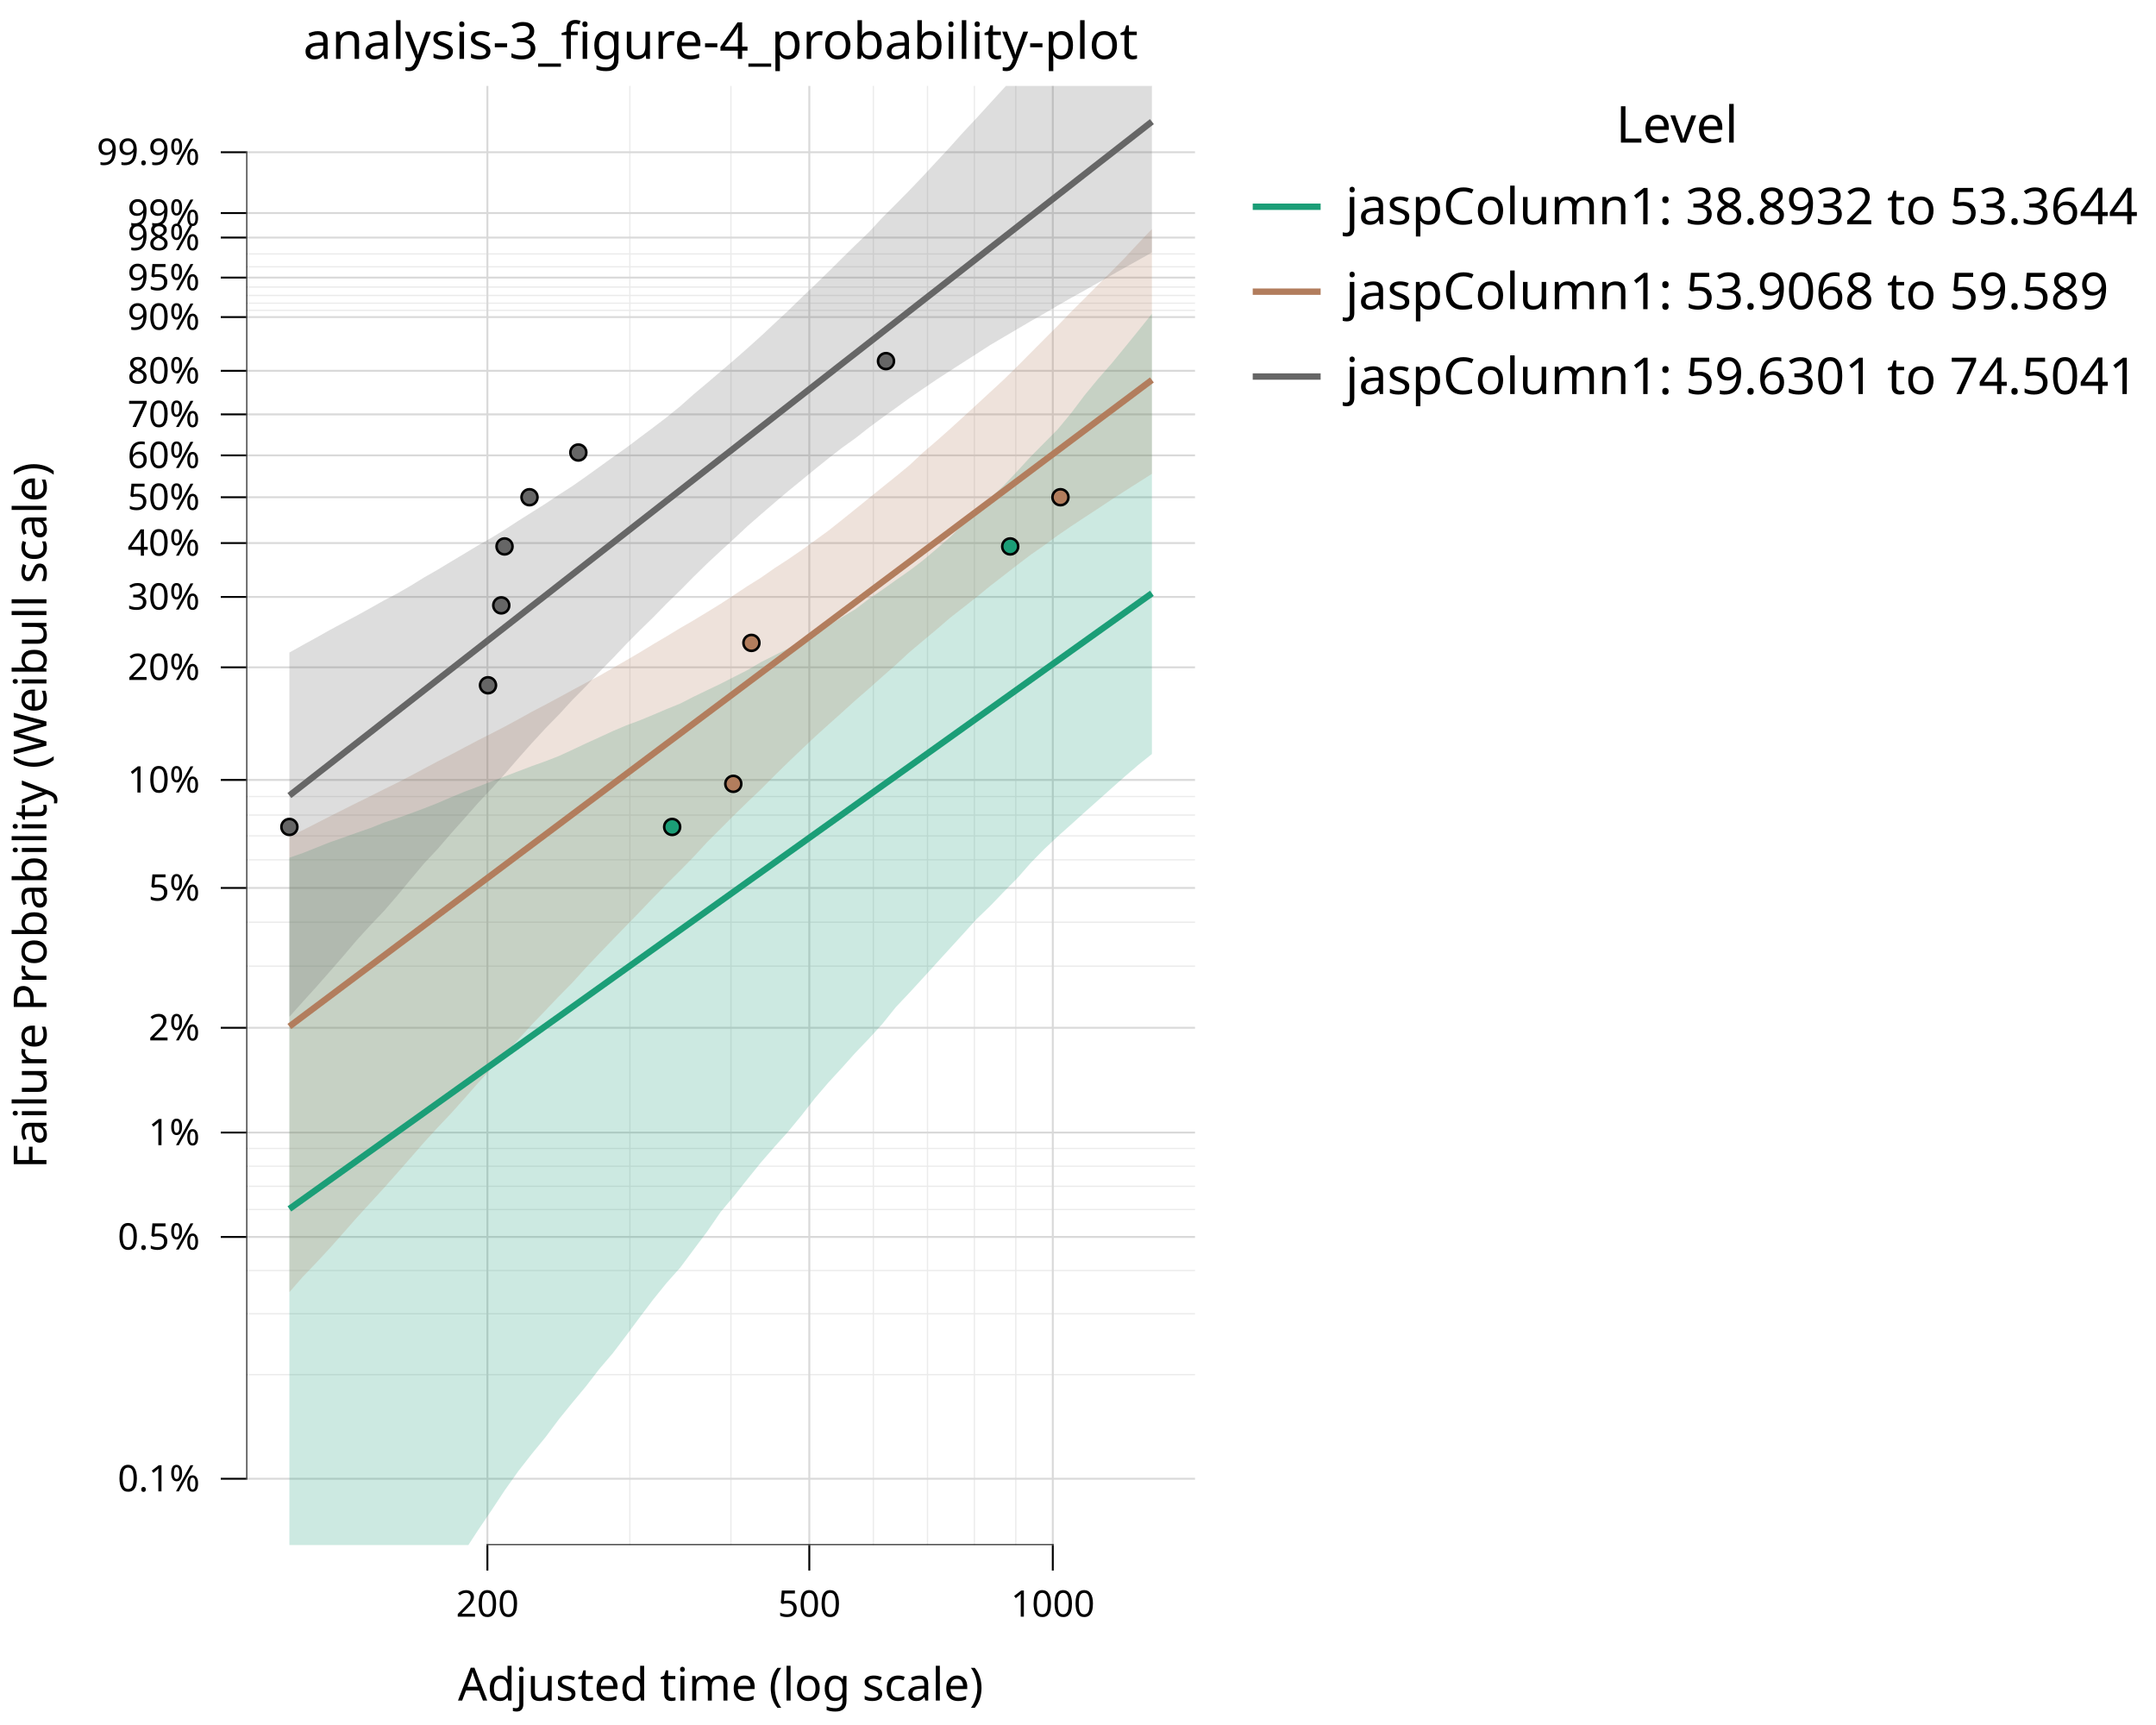
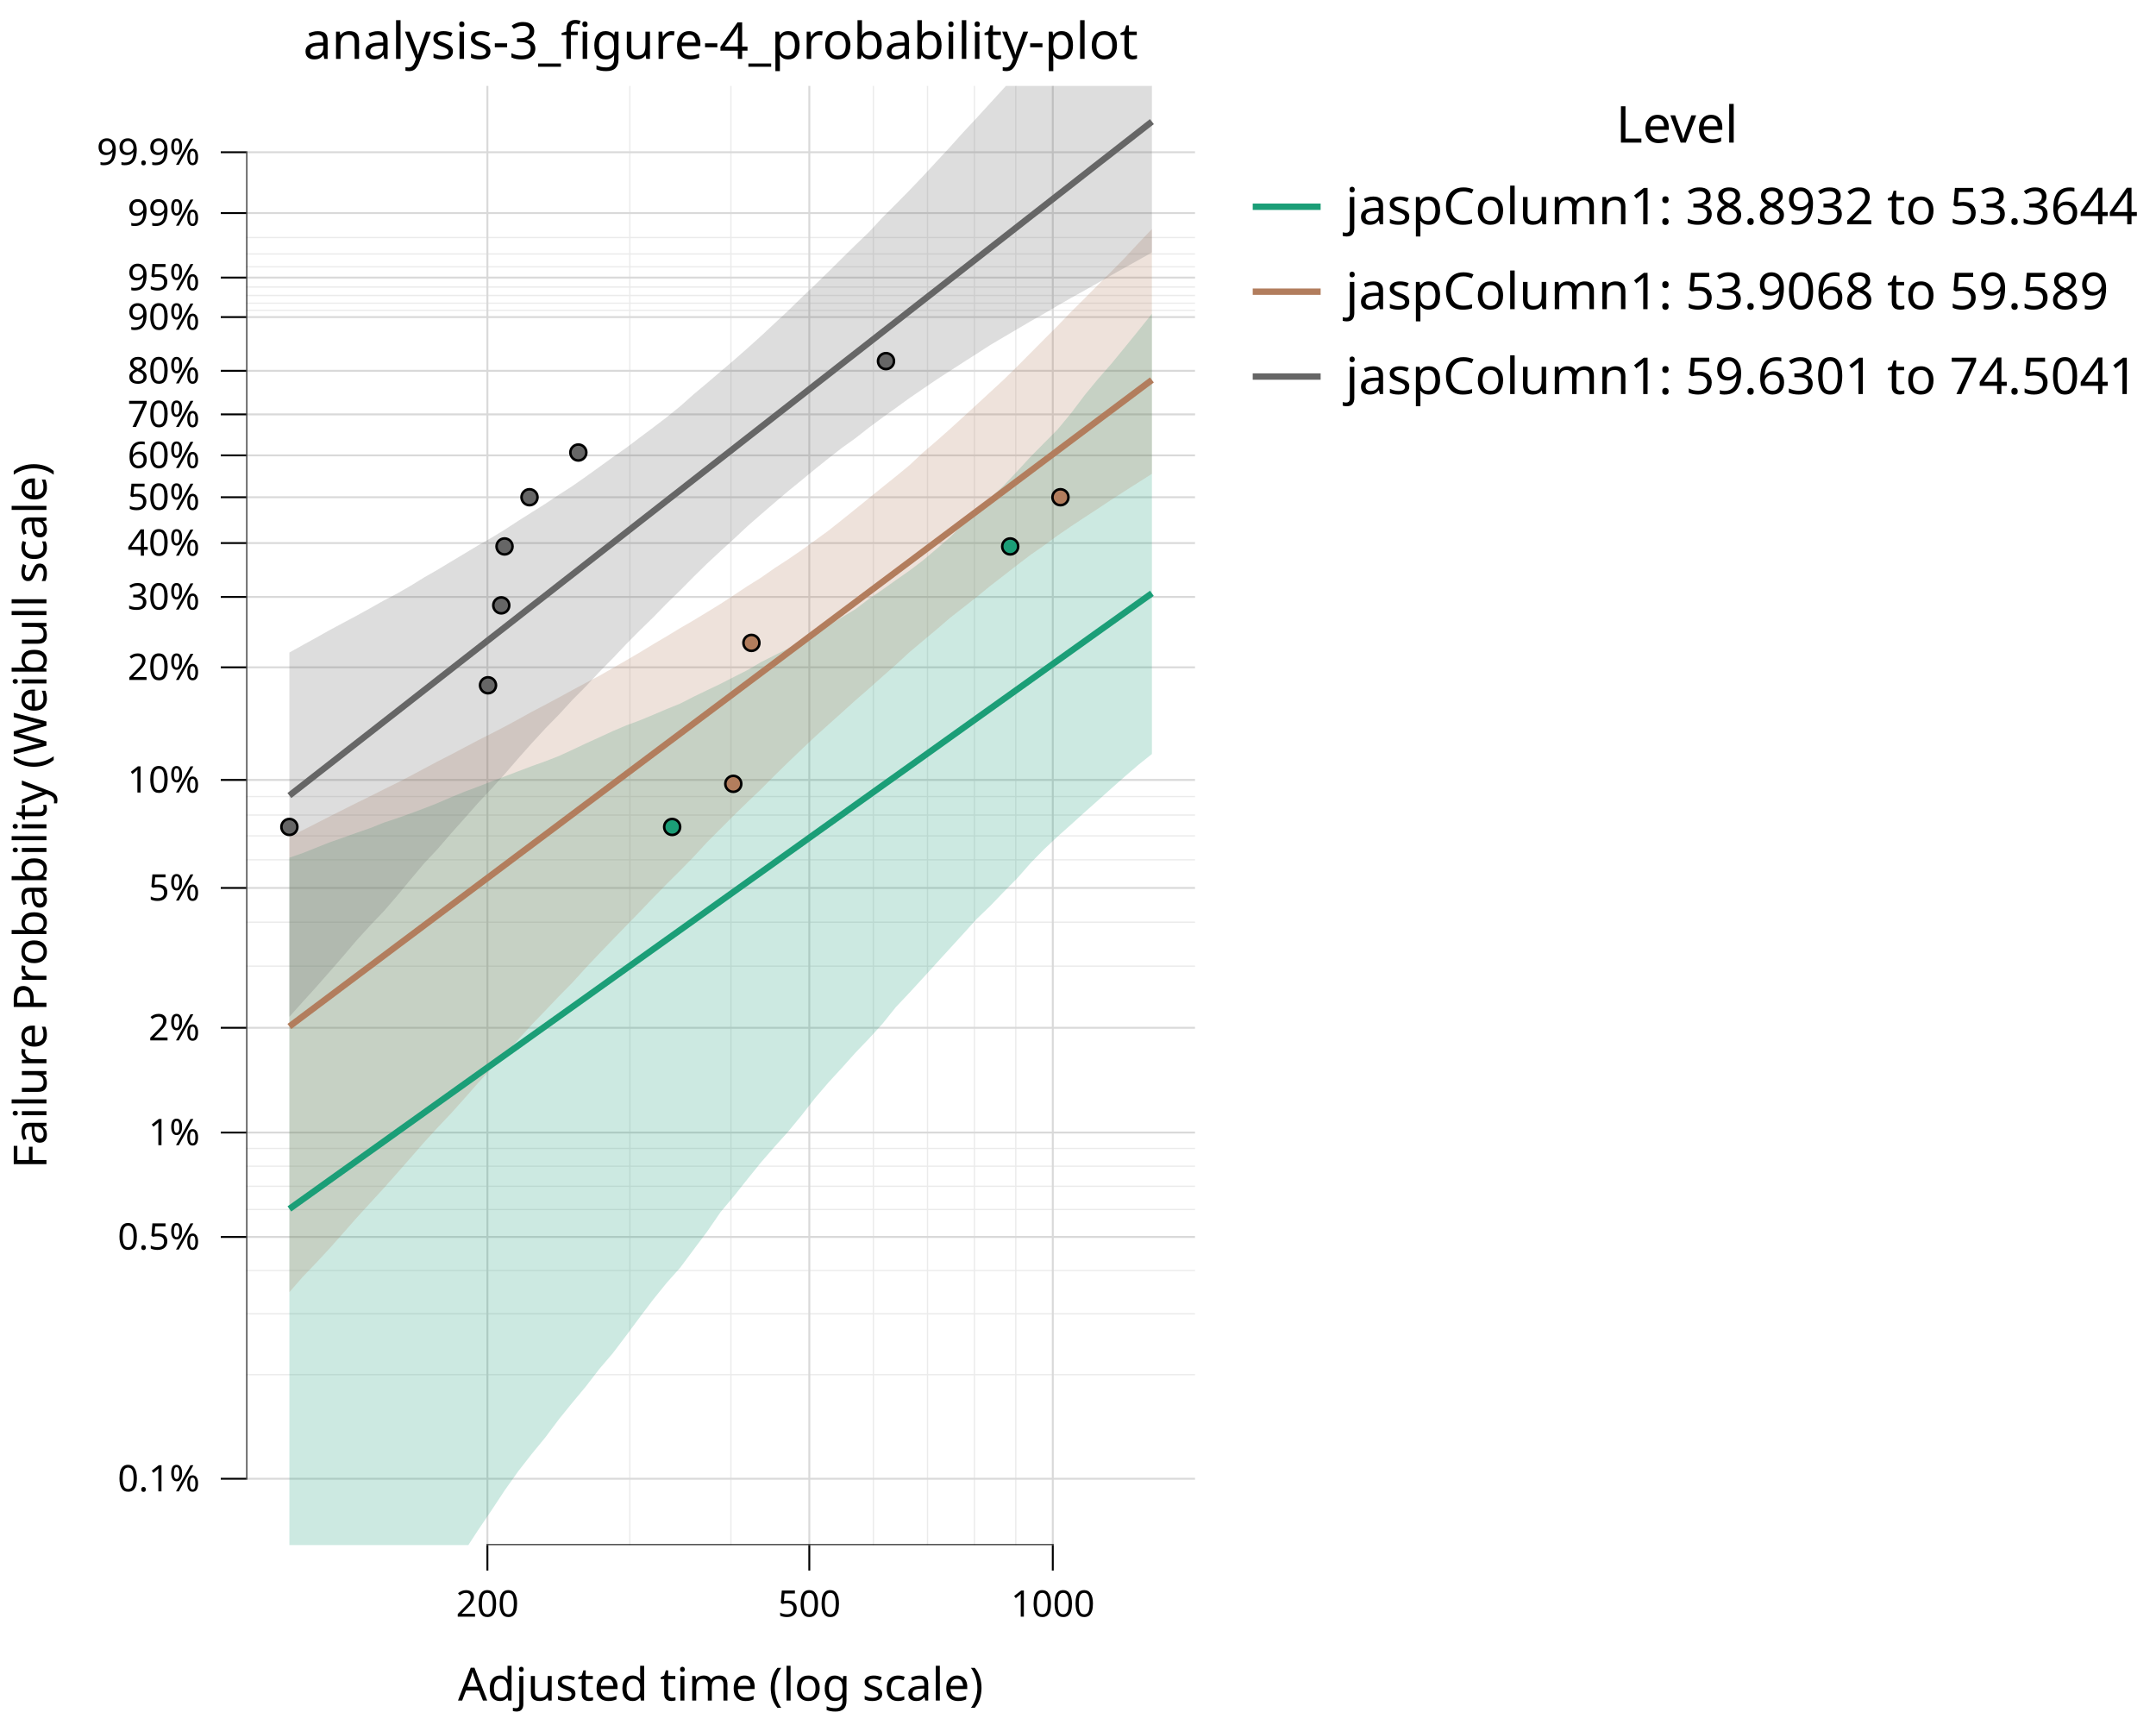
<svg xmlns="http://www.w3.org/2000/svg" class="svglite" data-engine-version="2.0" width="720.00pt" height="576.00pt" viewBox="0 0 720.00 576.00">
  <defs>
    <style type="text/css">
    .svglite line, .svglite polyline, .svglite polygon, .svglite path, .svglite rect, .svglite circle {
      fill: none;
      stroke: #000000;
      stroke-linecap: round;
      stroke-linejoin: round;
      stroke-miterlimit: 10.00;
    }
  </style>
  </defs>
  <rect width="100%" height="100%" style="stroke: none; fill: #FFFFFF;" />
  <defs>
    <clipPath id="cpMC4wMHw3MjAuMDB8MC4wMHw1NzYuMDA=">
      <rect x="0.00" y="0.00" width="720.00" height="576.00" />
    </clipPath>
  </defs>
  <g clip-path="url(#cpMC4wMHw3MjAuMDB8MC4wMHw1NzYuMDA=)">
    <rect x="0" y="0.00" width="720.00" height="576.00" style="stroke-width: 10.67; stroke: none;" />
  </g>
  <defs>
    <clipPath id="cpODIuMjR8Mzk5LjA4fDI4LjY4fDUxNS45Mw==">
      <rect x="82.24" y="28.68" width="316.84" height="487.25" />
    </clipPath>
  </defs>
  <g clip-path="url(#cpODIuMjR8Mzk5LjA4fDI4LjY4fDUxNS45Mw==)">
    <rect x="82.24" y="28.68" width="316.84" height="487.25" style="stroke-width: 10.67; stroke: none;" />
    <polyline points="82.24,459.02 399.08,459.02 " style="stroke-width: 0.43; stroke: #EBEBEB; stroke-linecap: butt;" />
    <polyline points="82.24,438.68 399.08,438.68 " style="stroke-width: 0.43; stroke: #EBEBEB; stroke-linecap: butt;" />
    <polyline points="82.24,424.24 399.08,424.24 " style="stroke-width: 0.43; stroke: #EBEBEB; stroke-linecap: butt;" />
    <polyline points="82.24,403.87 399.08,403.87 " style="stroke-width: 0.43; stroke: #EBEBEB; stroke-linecap: butt;" />
    <polyline points="82.24,396.12 399.08,396.12 " style="stroke-width: 0.43; stroke: #EBEBEB; stroke-linecap: butt;" />
    <polyline points="82.24,389.41 399.08,389.41 " style="stroke-width: 0.43; stroke: #EBEBEB; stroke-linecap: butt;" />
    <polyline points="82.24,383.48 399.08,383.48 " style="stroke-width: 0.43; stroke: #EBEBEB; stroke-linecap: butt;" />
    <polyline points="82.24,322.61 399.08,322.61 " style="stroke-width: 0.43; stroke: #EBEBEB; stroke-linecap: butt;" />
    <polyline points="82.24,307.94 399.08,307.94 " style="stroke-width: 0.43; stroke: #EBEBEB; stroke-linecap: butt;" />
    <polyline points="82.24,287.10 399.08,287.10 " style="stroke-width: 0.43; stroke: #EBEBEB; stroke-linecap: butt;" />
    <polyline points="82.24,279.11 399.08,279.11 " style="stroke-width: 0.43; stroke: #EBEBEB; stroke-linecap: butt;" />
    <polyline points="82.24,272.15 399.08,272.15 " style="stroke-width: 0.43; stroke: #EBEBEB; stroke-linecap: butt;" />
    <polyline points="82.24,265.98 399.08,265.98 " style="stroke-width: 0.43; stroke: #EBEBEB; stroke-linecap: butt;" />
    <polyline points="82.24,199.33 399.08,199.33 " style="stroke-width: 0.43; stroke: #EBEBEB; stroke-linecap: butt;" />
    <polyline points="82.24,138.37 399.08,138.37 " style="stroke-width: 0.43; stroke: #EBEBEB; stroke-linecap: butt;" />
    <polyline points="82.24,103.63 399.08,103.63 " style="stroke-width: 0.43; stroke: #EBEBEB; stroke-linecap: butt;" />
    <polyline points="82.24,101.24 399.08,101.24 " style="stroke-width: 0.43; stroke: #EBEBEB; stroke-linecap: butt;" />
    <polyline points="82.24,98.66 399.08,98.66 " style="stroke-width: 0.43; stroke: #EBEBEB; stroke-linecap: butt;" />
    <polyline points="82.24,95.84 399.08,95.84 " style="stroke-width: 0.43; stroke: #EBEBEB; stroke-linecap: butt;" />
    <polyline points="82.24,92.69 399.08,92.69 " style="stroke-width: 0.43; stroke: #EBEBEB; stroke-linecap: butt;" />
    <polyline points="82.24,89.09 399.08,89.09 " style="stroke-width: 0.43; stroke: #EBEBEB; stroke-linecap: butt;" />
    <polyline points="82.24,84.80 399.08,84.80 " style="stroke-width: 0.43; stroke: #EBEBEB; stroke-linecap: butt;" />
+     <polyline points="82.24,79.32 399.08,79.32 " style="stroke-width: 0.43; stroke: #EBEBEB; stroke-linecap: butt;" />
    <polyline points="210.34,515.93 210.34,28.68 " style="stroke-width: 0.43; stroke: #EBEBEB; stroke-linecap: butt;" />
    <polyline points="244.09,515.93 244.09,28.68 " style="stroke-width: 0.43; stroke: #EBEBEB; stroke-linecap: butt;" />
    <polyline points="291.66,515.93 291.66,28.68 " style="stroke-width: 0.43; stroke: #EBEBEB; stroke-linecap: butt;" />
    <polyline points="309.74,515.93 309.74,28.68 " style="stroke-width: 0.43; stroke: #EBEBEB; stroke-linecap: butt;" />
    <polyline points="325.40,515.93 325.40,28.68 " style="stroke-width: 0.43; stroke: #EBEBEB; stroke-linecap: butt;" />
    <polyline points="339.22,515.93 339.22,28.68 " style="stroke-width: 0.43; stroke: #EBEBEB; stroke-linecap: butt;" />
    <polyline points="82.24,493.78 399.08,493.78 " style="stroke-width: 0.64; stroke: #D9D9D9; stroke-linecap: butt;" />
    <polyline points="82.24,413.03 399.08,413.03 " style="stroke-width: 0.64; stroke: #D9D9D9; stroke-linecap: butt;" />
    <polyline points="82.24,378.17 399.08,378.17 " style="stroke-width: 0.64; stroke: #D9D9D9; stroke-linecap: butt;" />
    <polyline points="82.24,343.19 399.08,343.19 " style="stroke-width: 0.64; stroke: #D9D9D9; stroke-linecap: butt;" />
    <polyline points="82.24,296.50 399.08,296.50 " style="stroke-width: 0.64; stroke: #D9D9D9; stroke-linecap: butt;" />
    <polyline points="82.24,260.43 399.08,260.43 " style="stroke-width: 0.64; stroke: #D9D9D9; stroke-linecap: butt;" />
    <polyline points="82.24,222.83 399.08,222.83 " style="stroke-width: 0.64; stroke: #D9D9D9; stroke-linecap: butt;" />
    <polyline points="82.24,199.33 399.08,199.33 " style="stroke-width: 0.64; stroke: #D9D9D9; stroke-linecap: butt;" />
    <polyline points="82.24,181.33 399.08,181.33 " style="stroke-width: 0.64; stroke: #D9D9D9; stroke-linecap: butt;" />
    <polyline points="82.24,166.03 399.08,166.03 " style="stroke-width: 0.64; stroke: #D9D9D9; stroke-linecap: butt;" />
    <polyline points="82.24,152.05 399.08,152.05 " style="stroke-width: 0.64; stroke: #D9D9D9; stroke-linecap: butt;" />
    <polyline points="82.24,138.37 399.08,138.37 " style="stroke-width: 0.64; stroke: #D9D9D9; stroke-linecap: butt;" />
    <polyline points="82.24,123.82 399.08,123.82 " style="stroke-width: 0.64; stroke: #D9D9D9; stroke-linecap: butt;" />
    <polyline points="82.24,105.88 399.08,105.88 " style="stroke-width: 0.64; stroke: #D9D9D9; stroke-linecap: butt;" />
    <polyline points="82.24,92.69 399.08,92.69 " style="stroke-width: 0.64; stroke: #D9D9D9; stroke-linecap: butt;" />
-     <polyline points="82.24,79.32 399.08,79.32 " style="stroke-width: 0.64; stroke: #D9D9D9; stroke-linecap: butt;" />
    <polyline points="82.24,71.14 399.08,71.14 " style="stroke-width: 0.64; stroke: #D9D9D9; stroke-linecap: butt;" />
    <polyline points="82.24,50.83 399.08,50.83 " style="stroke-width: 0.64; stroke: #D9D9D9; stroke-linecap: butt;" />
    <polyline points="162.77,515.93 162.77,28.68 " style="stroke-width: 0.64; stroke: #D9D9D9; stroke-linecap: butt;" />
    <polyline points="270.27,515.93 270.27,28.68 " style="stroke-width: 0.64; stroke: #D9D9D9; stroke-linecap: butt;" />
    <polyline points="351.58,515.93 351.58,28.68 " style="stroke-width: 0.64; stroke: #D9D9D9; stroke-linecap: butt;" />
    <polygon points="96.64,286.40 101.14,284.83 105.64,283.04 110.14,281.25 114.64,279.68 119.14,278.06 123.64,276.51 128.14,274.70 132.64,273.21 137.14,271.60 141.64,269.92 146.14,268.15 150.64,266.20 155.15,264.35 159.65,262.67 164.15,260.91 168.65,259.22 173.15,257.50 177.65,255.80 182.15,254.19 186.65,252.44 191.15,250.37 195.65,248.24 200.15,246.20 204.65,244.12 209.15,242.21 213.65,240.54 218.15,238.68 222.65,236.76 227.16,234.93 231.66,232.63 236.16,230.46 240.66,228.31 245.16,226.01 249.66,223.72 254.16,221.08 258.66,218.80 263.16,216.56 267.66,213.89 272.16,211.61 276.66,208.86 281.16,206.12 285.66,203.42 290.16,199.99 294.66,196.93 299.17,193.71 303.67,190.57 308.17,187.17 312.67,183.36 317.17,179.46 321.67,175.04 326.17,171.37 330.67,166.32 335.17,162.15 339.67,157.40 344.17,152.50 348.67,147.95 353.17,143.41 357.67,137.99 362.17,132.02 366.67,126.56 371.18,121.42 375.68,115.93 380.18,110.39 384.68,104.79 384.68,251.78 380.18,255.38 375.68,259.25 371.18,263.23 366.67,267.27 362.17,271.26 357.67,275.34 353.17,279.35 348.67,283.58 344.17,288.17 339.67,293.30 335.17,297.84 330.67,302.53 326.17,306.85 321.67,311.83 317.17,316.76 312.67,321.68 308.17,326.63 303.67,331.53 299.17,336.29 294.66,341.91 290.16,346.84 285.66,351.53 281.16,356.56 276.66,361.46 272.16,366.70 267.66,372.46 263.16,377.92 258.66,382.93 254.16,388.10 249.66,393.67 245.16,399.33 240.66,404.69 236.16,411.24 231.66,417.24 227.16,423.28 222.65,428.35 218.15,433.91 213.65,439.85 209.15,445.92 204.65,451.85 200.15,457.12 195.65,462.95 191.15,468.36 186.65,473.90 182.15,479.92 177.65,485.41 173.15,491.16 168.65,497.49 164.15,504.30 159.65,510.95 155.15,517.85 150.64,524.27 146.14,529.63 141.64,535.43 137.14,542.09 132.64,549.20 128.14,555.81 123.64,562.01 119.14,568.28 114.64,574.06 110.14,580.61 105.64,587.20 101.14,593.83 96.64,600.25 " style="stroke-width: 0.00; stroke: none; stroke-linecap: butt; fill: #1B9E77; fill-opacity: 0.22;" />
    <polyline points="96.64,286.40 101.14,284.83 105.64,283.04 110.14,281.25 114.64,279.68 119.14,278.06 123.64,276.51 128.14,274.70 132.64,273.21 137.14,271.60 141.64,269.92 146.14,268.15 150.64,266.20 155.15,264.35 159.65,262.67 164.15,260.91 168.65,259.22 173.15,257.50 177.65,255.80 182.15,254.19 186.65,252.44 191.15,250.37 195.65,248.24 200.15,246.20 204.65,244.12 209.15,242.21 213.65,240.54 218.15,238.68 222.65,236.76 227.16,234.93 231.66,232.63 236.16,230.46 240.66,228.31 245.16,226.01 249.66,223.72 254.16,221.08 258.66,218.80 263.16,216.56 267.66,213.89 272.16,211.61 276.66,208.86 281.16,206.12 285.66,203.42 290.16,199.99 294.66,196.93 299.17,193.71 303.67,190.57 308.17,187.17 312.67,183.36 317.17,179.46 321.67,175.04 326.17,171.37 330.67,166.32 335.17,162.15 339.67,157.40 344.17,152.50 348.67,147.95 353.17,143.41 357.67,137.99 362.17,132.02 366.67,126.56 371.18,121.42 375.68,115.93 380.18,110.39 384.68,104.79 " style="stroke-width: 1.07; stroke: none; stroke-linecap: butt;" />
    <polyline points="384.68,251.78 380.18,255.38 375.68,259.25 371.18,263.23 366.67,267.27 362.17,271.26 357.67,275.34 353.17,279.35 348.67,283.58 344.17,288.17 339.67,293.30 335.17,297.84 330.67,302.53 326.17,306.85 321.67,311.83 317.17,316.76 312.67,321.68 308.17,326.63 303.67,331.53 299.17,336.29 294.66,341.91 290.16,346.84 285.66,351.53 281.16,356.56 276.66,361.46 272.16,366.70 267.66,372.46 263.16,377.92 258.66,382.93 254.16,388.10 249.66,393.67 245.16,399.33 240.66,404.69 236.16,411.24 231.66,417.24 227.16,423.28 222.65,428.35 218.15,433.91 213.65,439.85 209.15,445.92 204.65,451.85 200.15,457.12 195.65,462.95 191.15,468.36 186.65,473.90 182.15,479.92 177.65,485.41 173.15,491.16 168.65,497.49 164.15,504.30 159.65,510.95 155.15,517.85 150.64,524.27 146.14,529.63 141.64,535.43 137.14,542.09 132.64,549.20 128.14,555.81 123.64,562.01 119.14,568.28 114.64,574.06 110.14,580.61 105.64,587.20 101.14,593.83 96.64,600.25 " style="stroke-width: 1.07; stroke: none; stroke-linecap: butt;" />
    <polygon points="96.64,279.37 101.14,277.19 105.64,274.90 110.14,272.59 114.64,270.33 119.14,268.07 123.64,265.86 128.14,263.59 132.64,261.38 137.14,259.04 141.64,256.64 146.14,254.25 150.64,251.95 155.15,249.56 159.65,247.19 164.15,244.90 168.65,242.58 173.15,240.14 177.65,237.65 182.15,235.29 186.65,232.88 191.15,230.42 195.65,228.01 200.15,225.65 204.65,223.07 209.15,220.48 213.65,217.85 218.15,215.11 222.65,212.46 227.16,209.72 231.66,207.11 236.16,204.38 240.66,201.62 245.16,198.66 249.66,195.68 254.16,192.87 258.66,189.72 263.16,186.80 267.66,183.71 272.16,180.47 276.66,177.19 281.16,173.62 285.66,170.00 290.16,166.35 294.66,162.71 299.17,159.08 303.67,155.38 308.17,151.17 312.67,147.31 317.17,143.33 321.67,139.22 326.17,135.09 330.67,130.94 335.17,126.79 339.67,122.38 344.17,117.85 348.67,113.32 353.17,108.82 357.67,104.15 362.17,99.68 366.67,95.13 371.18,90.61 375.68,86.03 380.18,81.20 384.68,76.49 384.68,158.22 380.18,161.08 375.68,163.94 371.18,166.84 366.67,169.84 362.17,172.77 357.67,175.75 353.17,178.83 348.67,182.14 344.17,185.26 339.67,188.69 335.17,192.19 330.67,195.66 326.17,199.34 321.67,202.87 317.17,206.39 312.67,210.27 308.17,214.03 303.67,217.81 299.17,221.98 294.66,225.93 290.16,229.95 285.66,233.85 281.16,237.93 276.66,241.95 272.16,246.01 267.66,250.27 263.16,254.57 258.66,258.99 254.16,263.51 249.66,267.79 245.16,272.18 240.66,276.69 236.16,281.19 231.66,286.08 227.16,290.68 222.65,295.17 218.15,299.75 213.65,304.47 209.15,309.09 204.65,313.72 200.15,318.40 195.65,323.14 191.15,328.11 186.65,332.67 182.15,337.40 177.65,342.08 173.15,347.02 168.65,351.92 164.15,356.68 159.65,361.62 155.15,366.73 150.64,371.76 146.14,376.51 141.64,381.43 137.14,386.58 132.64,391.70 128.14,396.78 123.64,401.68 119.14,406.60 114.64,411.72 110.14,416.78 105.64,421.63 101.14,426.32 96.64,431.46 " style="stroke-width: 0.00; stroke: none; stroke-linecap: butt; fill: #B27D5D; fill-opacity: 0.22;" />
    <polyline points="96.64,279.37 101.14,277.19 105.64,274.90 110.14,272.59 114.64,270.33 119.14,268.07 123.64,265.86 128.14,263.59 132.64,261.38 137.14,259.04 141.64,256.64 146.14,254.25 150.64,251.95 155.15,249.56 159.65,247.19 164.15,244.90 168.65,242.58 173.15,240.14 177.65,237.65 182.15,235.29 186.65,232.88 191.15,230.42 195.65,228.01 200.15,225.65 204.65,223.07 209.15,220.48 213.65,217.85 218.15,215.11 222.65,212.46 227.16,209.72 231.66,207.11 236.16,204.38 240.66,201.62 245.16,198.66 249.66,195.68 254.16,192.87 258.66,189.72 263.16,186.80 267.66,183.71 272.16,180.47 276.66,177.19 281.16,173.62 285.66,170.00 290.16,166.35 294.66,162.71 299.17,159.08 303.67,155.38 308.17,151.17 312.67,147.31 317.17,143.33 321.67,139.22 326.17,135.09 330.67,130.94 335.17,126.79 339.67,122.38 344.17,117.85 348.67,113.32 353.17,108.82 357.67,104.15 362.17,99.68 366.67,95.13 371.18,90.61 375.68,86.03 380.18,81.20 384.68,76.49 " style="stroke-width: 1.07; stroke: none; stroke-linecap: butt;" />
    <polyline points="384.68,158.22 380.18,161.08 375.68,163.94 371.18,166.84 366.67,169.84 362.17,172.77 357.67,175.75 353.17,178.83 348.67,182.14 344.17,185.26 339.67,188.69 335.17,192.19 330.67,195.66 326.17,199.34 321.67,202.87 317.17,206.39 312.67,210.27 308.17,214.03 303.67,217.81 299.17,221.98 294.66,225.93 290.16,229.95 285.66,233.85 281.16,237.93 276.66,241.95 272.16,246.01 267.66,250.27 263.16,254.57 258.66,258.99 254.16,263.51 249.66,267.79 245.16,272.18 240.66,276.69 236.16,281.19 231.66,286.08 227.16,290.68 222.65,295.17 218.15,299.75 213.65,304.47 209.15,309.09 204.65,313.72 200.15,318.40 195.65,323.14 191.15,328.11 186.65,332.67 182.15,337.40 177.65,342.08 173.15,347.02 168.65,351.92 164.15,356.68 159.65,361.62 155.15,366.73 150.64,371.76 146.14,376.51 141.64,381.43 137.14,386.58 132.64,391.70 128.14,396.78 123.64,401.68 119.14,406.60 114.64,411.72 110.14,416.78 105.64,421.63 101.14,426.32 96.64,431.46 " style="stroke-width: 1.07; stroke: none; stroke-linecap: butt;" />
    <polygon points="96.64,217.89 101.14,215.38 105.64,212.90 110.14,210.37 114.64,207.96 119.14,205.56 123.64,203.07 128.14,200.54 132.64,198.18 137.14,195.59 141.64,192.81 146.14,190.24 150.64,187.52 155.15,184.83 159.65,182.11 164.15,179.55 168.65,176.80 173.15,173.87 177.65,171.03 182.15,168.20 186.65,165.19 191.15,162.30 195.65,159.15 200.15,155.92 204.65,152.66 209.15,149.51 213.65,146.11 218.15,142.75 222.65,139.31 227.16,135.65 231.66,131.65 236.16,127.88 240.66,124.03 245.16,120.20 249.66,116.24 254.16,112.19 258.66,107.98 263.16,103.79 267.66,99.40 272.16,95.11 276.66,90.74 281.16,86.27 285.66,81.84 290.16,77.53 294.66,72.67 299.17,68.17 303.67,63.60 308.17,58.90 312.67,54.03 317.17,49.19 321.67,44.17 326.17,39.37 330.67,34.44 335.17,29.52 339.67,24.55 344.17,19.67 348.67,14.63 353.17,9.61 357.67,4.53 362.17,2.77 366.67,2.77 371.18,2.77 375.68,2.77 380.18,2.77 384.68,2.77 384.68,84.30 380.18,86.84 375.68,89.34 371.18,91.88 366.67,94.44 362.17,96.99 357.67,99.49 353.17,102.07 348.67,104.73 344.17,107.27 339.67,109.92 335.17,112.56 330.67,115.22 326.17,118.13 321.67,120.99 317.17,123.90 312.67,126.81 308.17,129.88 303.67,132.96 299.17,136.23 294.66,139.47 290.16,142.80 285.66,146.33 281.16,149.55 276.66,153.06 272.16,156.67 267.66,160.37 263.16,164.04 258.66,167.86 254.16,171.73 249.66,175.66 245.16,179.88 240.66,183.97 236.16,188.16 231.66,192.57 227.16,197.13 222.65,201.52 218.15,206.13 213.65,210.52 209.15,215.05 204.65,219.81 200.15,224.37 195.65,229.18 191.15,233.72 186.65,238.62 182.15,243.21 177.65,248.10 173.15,253.15 168.65,258.36 164.15,263.35 159.65,268.13 155.15,273.24 150.64,278.28 146.14,283.50 141.64,288.29 137.14,293.65 132.64,299.09 128.14,304.30 123.64,309.01 119.14,313.94 114.64,319.24 110.14,324.41 105.64,329.52 101.14,334.49 96.64,339.51 " style="stroke-width: 0.00; stroke: none; stroke-linecap: butt; fill: #666666; fill-opacity: 0.22;" />
    <polyline points="96.64,217.89 101.14,215.38 105.64,212.90 110.14,210.37 114.64,207.96 119.14,205.56 123.64,203.07 128.14,200.54 132.64,198.18 137.14,195.59 141.64,192.81 146.14,190.24 150.64,187.52 155.15,184.83 159.65,182.11 164.15,179.55 168.65,176.80 173.15,173.87 177.65,171.03 182.15,168.20 186.65,165.19 191.15,162.30 195.65,159.15 200.15,155.92 204.65,152.66 209.15,149.51 213.65,146.11 218.15,142.75 222.65,139.31 227.16,135.65 231.66,131.65 236.16,127.88 240.66,124.03 245.16,120.20 249.66,116.24 254.16,112.19 258.66,107.98 263.16,103.79 267.66,99.40 272.16,95.11 276.66,90.74 281.16,86.27 285.66,81.84 290.16,77.53 294.66,72.67 299.17,68.17 303.67,63.60 308.17,58.90 312.67,54.03 317.17,49.19 321.67,44.17 326.17,39.37 330.67,34.44 335.17,29.52 339.67,24.55 344.17,19.67 348.67,14.63 353.17,9.61 357.67,4.53 362.17,2.77 366.67,2.77 371.18,2.77 375.68,2.77 380.18,2.77 384.68,2.77 " style="stroke-width: 1.07; stroke: none; stroke-linecap: butt;" />
    <polyline points="384.68,84.30 380.18,86.84 375.68,89.34 371.18,91.88 366.67,94.44 362.17,96.99 357.67,99.49 353.17,102.07 348.67,104.73 344.17,107.27 339.67,109.92 335.17,112.56 330.67,115.22 326.17,118.13 321.67,120.99 317.17,123.90 312.67,126.81 308.17,129.88 303.67,132.96 299.17,136.23 294.66,139.47 290.16,142.80 285.66,146.33 281.16,149.55 276.66,153.06 272.16,156.67 267.66,160.37 263.16,164.04 258.66,167.86 254.16,171.73 249.66,175.66 245.16,179.88 240.66,183.97 236.16,188.16 231.66,192.57 227.16,197.13 222.65,201.52 218.15,206.13 213.65,210.52 209.15,215.05 204.65,219.81 200.15,224.37 195.65,229.18 191.15,233.72 186.65,238.62 182.15,243.21 177.65,248.10 173.15,253.15 168.65,258.36 164.15,263.35 159.65,268.13 155.15,273.24 150.64,278.28 146.14,283.50 141.64,288.29 137.14,293.65 132.64,299.09 128.14,304.30 123.64,309.01 119.14,313.94 114.64,319.24 110.14,324.41 105.64,329.52 101.14,334.49 96.64,339.51 " style="stroke-width: 1.07; stroke: none; stroke-linecap: butt;" />
    <polyline points="96.64,403.67 101.14,400.46 105.64,397.25 110.14,394.03 114.64,390.82 119.14,387.61 123.64,384.40 128.14,381.19 132.64,377.97 137.14,374.76 141.64,371.55 146.14,368.34 150.64,365.13 155.15,361.91 159.65,358.70 164.15,355.49 168.65,352.28 173.15,349.07 177.65,345.85 182.15,342.64 186.65,339.43 191.15,336.22 195.65,333.01 200.15,329.80 204.65,326.58 209.15,323.37 213.65,320.16 218.15,316.95 222.65,313.74 227.16,310.52 231.66,307.31 236.16,304.10 240.66,300.89 245.16,297.68 249.66,294.46 254.16,291.25 258.66,288.04 263.16,284.83 267.66,281.62 272.16,278.40 276.66,275.19 281.16,271.98 285.66,268.77 290.16,265.56 294.66,262.34 299.17,259.13 303.67,255.92 308.17,252.71 312.67,249.50 317.17,246.29 321.67,243.07 326.17,239.86 330.67,236.65 335.17,233.44 339.67,230.23 344.17,227.01 348.67,223.80 353.17,220.59 357.67,217.38 362.17,214.17 366.67,210.95 371.18,207.74 375.68,204.53 380.18,201.32 384.68,198.11 " style="stroke-width: 2.13; stroke: #1B9E77; stroke-linecap: butt;" />
    <polyline points="96.64,342.75 101.14,339.37 105.64,336.00 110.14,332.63 114.64,329.25 119.14,325.88 123.64,322.51 128.14,319.14 132.64,315.76 137.14,312.39 141.64,309.02 146.14,305.64 150.64,302.27 155.15,298.90 159.65,295.52 164.15,292.15 168.65,288.78 173.15,285.40 177.65,282.03 182.15,278.66 186.65,275.29 191.15,271.91 195.65,268.54 200.15,265.17 204.65,261.79 209.15,258.42 213.65,255.05 218.15,251.67 222.65,248.30 227.16,244.93 231.66,241.55 236.16,238.18 240.66,234.81 245.16,231.44 249.66,228.06 254.16,224.69 258.66,221.32 263.16,217.94 267.66,214.57 272.16,211.20 276.66,207.82 281.16,204.45 285.66,201.08 290.16,197.70 294.66,194.33 299.17,190.96 303.67,187.59 308.17,184.21 312.67,180.84 317.17,177.47 321.67,174.09 326.17,170.72 330.67,167.35 335.17,163.97 339.67,160.60 344.17,157.23 348.67,153.85 353.17,150.48 357.67,147.11 362.17,143.74 366.67,140.36 371.18,136.99 375.68,133.62 380.18,130.24 384.68,126.87 " style="stroke-width: 2.13; stroke: #B27D5D; stroke-linecap: butt;" />
    <polyline points="96.64,265.64 101.14,262.13 105.64,258.61 110.14,255.10 114.64,251.58 119.14,248.06 123.64,244.55 128.14,241.03 132.64,237.52 137.14,234.00 141.64,230.48 146.14,226.97 150.64,223.45 155.15,219.93 159.65,216.42 164.15,212.90 168.65,209.39 173.15,205.87 177.65,202.35 182.15,198.84 186.65,195.32 191.15,191.81 195.65,188.29 200.15,184.77 204.65,181.26 209.15,177.74 213.65,174.22 218.15,170.71 222.65,167.19 227.16,163.68 231.66,160.16 236.16,156.64 240.66,153.13 245.16,149.61 249.66,146.09 254.16,142.58 258.66,139.06 263.16,135.55 267.66,132.03 272.16,128.51 276.66,125.00 281.16,121.48 285.66,117.97 290.16,114.45 294.66,110.93 299.17,107.42 303.67,103.90 308.17,100.38 312.67,96.87 317.17,93.35 321.67,89.84 326.17,86.32 330.67,82.80 335.17,79.29 339.67,75.77 344.17,72.25 348.67,68.74 353.17,65.22 357.67,61.71 362.17,58.19 366.67,54.67 371.18,51.16 375.68,47.64 380.18,44.13 384.68,40.61 " style="stroke-width: 2.13; stroke: #666666; stroke-linecap: butt;" />
    <circle cx="224.47" cy="276.13" r="2.67" style="stroke-width: 0.85; fill: #1B9E77;" />
    <circle cx="337.36" cy="182.46" r="2.67" style="stroke-width: 0.85; fill: #1B9E77;" />
    <circle cx="244.89" cy="261.73" r="2.67" style="stroke-width: 0.85; fill: #B27D5D;" />
    <circle cx="250.94" cy="214.67" r="2.67" style="stroke-width: 0.85; fill: #B27D5D;" />
    <circle cx="354.14" cy="166.03" r="2.67" style="stroke-width: 0.85; fill: #B27D5D;" />
    <circle cx="96.64" cy="276.13" r="2.67" style="stroke-width: 0.85; fill: #666666;" />
    <circle cx="162.97" cy="228.82" r="2.67" style="stroke-width: 0.85; fill: #666666;" />
    <circle cx="167.40" cy="202.14" r="2.67" style="stroke-width: 0.85; fill: #666666;" />
    <circle cx="168.49" cy="182.46" r="2.67" style="stroke-width: 0.85; fill: #666666;" />
    <circle cx="176.83" cy="166.03" r="2.67" style="stroke-width: 0.85; fill: #666666;" />
    <circle cx="193.14" cy="151.10" r="2.67" style="stroke-width: 0.85; fill: #666666;" />
    <circle cx="295.88" cy="120.58" r="2.67" style="stroke-width: 0.85; fill: #666666;" />
    <line x1="162.45" y1="515.93" x2="351.90" y2="515.93" style="stroke-width: 0.64; stroke-linecap: butt;" />
    <line x1="82.24" y1="494.10" x2="82.24" y2="50.51" style="stroke-width: 0.64; stroke-linecap: butt;" />
    <rect x="82.24" y="28.68" width="316.84" height="487.25" style="stroke-width: 0.00; stroke: none;" />
  </g>
  <g clip-path="url(#cpMC4wMHw3MjAuMDB8MC4wMHw1NzYuMDA=)">
    <polyline points="82.24,515.93 82.24,28.68 " style="stroke-width: 0.00; stroke: none; stroke-linecap: butt;" />
    <text x="66.76" y="497.99" text-anchor="end" style="font-size: 12.24px; font-family: sans;" textLength="34.70px" lengthAdjust="spacingAndGlyphs">  0.1%</text>
    <text x="66.76" y="417.24" text-anchor="end" style="font-size: 12.24px; font-family: sans;" textLength="34.70px" lengthAdjust="spacingAndGlyphs">  0.5%</text>
    <text x="66.76" y="382.39" text-anchor="end" style="font-size: 12.24px; font-family: sans;" textLength="31.29px" lengthAdjust="spacingAndGlyphs">    1%</text>
    <text x="66.76" y="347.40" text-anchor="end" style="font-size: 12.24px; font-family: sans;" textLength="31.29px" lengthAdjust="spacingAndGlyphs">    2%</text>
    <text x="66.76" y="300.71" text-anchor="end" style="font-size: 12.24px; font-family: sans;" textLength="31.29px" lengthAdjust="spacingAndGlyphs">    5%</text>
    <text x="66.76" y="264.64" text-anchor="end" style="font-size: 12.24px; font-family: sans;" textLength="34.70px" lengthAdjust="spacingAndGlyphs">   10%</text>
    <text x="66.76" y="227.04" text-anchor="end" style="font-size: 12.24px; font-family: sans;" textLength="34.70px" lengthAdjust="spacingAndGlyphs">   20%</text>
    <text x="66.76" y="203.54" text-anchor="end" style="font-size: 12.24px; font-family: sans;" textLength="34.70px" lengthAdjust="spacingAndGlyphs">   30%</text>
    <text x="66.76" y="185.54" text-anchor="end" style="font-size: 12.24px; font-family: sans;" textLength="34.70px" lengthAdjust="spacingAndGlyphs">   40%</text>
    <text x="66.76" y="170.24" text-anchor="end" style="font-size: 12.24px; font-family: sans;" textLength="34.70px" lengthAdjust="spacingAndGlyphs">   50%</text>
    <text x="66.76" y="156.26" text-anchor="end" style="font-size: 12.24px; font-family: sans;" textLength="34.70px" lengthAdjust="spacingAndGlyphs">   60%</text>
    <text x="66.76" y="142.58" text-anchor="end" style="font-size: 12.24px; font-family: sans;" textLength="34.70px" lengthAdjust="spacingAndGlyphs">   70%</text>
    <text x="66.76" y="128.03" text-anchor="end" style="font-size: 12.24px; font-family: sans;" textLength="34.70px" lengthAdjust="spacingAndGlyphs">   80%</text>
    <text x="66.76" y="110.09" text-anchor="end" style="font-size: 12.24px; font-family: sans;" textLength="34.70px" lengthAdjust="spacingAndGlyphs">   90%</text>
    <text x="66.76" y="96.90" text-anchor="end" style="font-size: 12.24px; font-family: sans;" textLength="34.70px" lengthAdjust="spacingAndGlyphs">   95%</text>
-     <text x="66.76" y="83.53" text-anchor="end" style="font-size: 12.24px; font-family: sans;" textLength="34.70px" lengthAdjust="spacingAndGlyphs">   98%</text>
    <text x="66.76" y="75.35" text-anchor="end" style="font-size: 12.24px; font-family: sans;" textLength="34.70px" lengthAdjust="spacingAndGlyphs">   99%</text>
    <text x="66.76" y="55.04" text-anchor="end" style="font-size: 12.24px; font-family: sans;" textLength="38.11px" lengthAdjust="spacingAndGlyphs"> 99.9%</text>
    <polyline points="73.73,493.78 82.24,493.78 " style="stroke-width: 0.64; stroke-linecap: butt;" />
    <polyline points="73.73,413.03 82.24,413.03 " style="stroke-width: 0.64; stroke-linecap: butt;" />
    <polyline points="73.73,378.17 82.24,378.17 " style="stroke-width: 0.64; stroke-linecap: butt;" />
    <polyline points="73.73,343.19 82.24,343.19 " style="stroke-width: 0.64; stroke-linecap: butt;" />
    <polyline points="73.73,296.50 82.24,296.50 " style="stroke-width: 0.64; stroke-linecap: butt;" />
    <polyline points="73.73,260.43 82.24,260.43 " style="stroke-width: 0.64; stroke-linecap: butt;" />
    <polyline points="73.73,222.83 82.24,222.83 " style="stroke-width: 0.64; stroke-linecap: butt;" />
    <polyline points="73.73,199.33 82.24,199.33 " style="stroke-width: 0.64; stroke-linecap: butt;" />
    <polyline points="73.73,181.33 82.24,181.33 " style="stroke-width: 0.64; stroke-linecap: butt;" />
    <polyline points="73.73,166.03 82.24,166.03 " style="stroke-width: 0.64; stroke-linecap: butt;" />
    <polyline points="73.73,152.05 82.24,152.05 " style="stroke-width: 0.64; stroke-linecap: butt;" />
    <polyline points="73.73,138.37 82.24,138.37 " style="stroke-width: 0.64; stroke-linecap: butt;" />
    <polyline points="73.73,123.82 82.24,123.82 " style="stroke-width: 0.64; stroke-linecap: butt;" />
    <polyline points="73.73,105.88 82.24,105.88 " style="stroke-width: 0.64; stroke-linecap: butt;" />
    <polyline points="73.73,92.69 82.24,92.69 " style="stroke-width: 0.64; stroke-linecap: butt;" />
-     <polyline points="73.73,79.32 82.24,79.32 " style="stroke-width: 0.64; stroke-linecap: butt;" />
    <polyline points="73.73,71.14 82.24,71.14 " style="stroke-width: 0.64; stroke-linecap: butt;" />
    <polyline points="73.73,50.83 82.24,50.83 " style="stroke-width: 0.64; stroke-linecap: butt;" />
    <polyline points="82.24,515.93 399.08,515.93 " style="stroke-width: 0.00; stroke: none; stroke-linecap: butt;" />
    <polyline points="162.77,524.43 162.77,515.93 " style="stroke-width: 0.64; stroke-linecap: butt;" />
    <polyline points="270.27,524.43 270.27,515.93 " style="stroke-width: 0.64; stroke-linecap: butt;" />
    <polyline points="351.58,524.43 351.58,515.93 " style="stroke-width: 0.64; stroke-linecap: butt;" />
    <text x="162.77" y="539.83" text-anchor="middle" style="font-size: 12.24px; font-family: sans;" textLength="27.22px" lengthAdjust="spacingAndGlyphs">  200</text>
    <text x="270.27" y="539.83" text-anchor="middle" style="font-size: 12.24px; font-family: sans;" textLength="27.22px" lengthAdjust="spacingAndGlyphs">  500</text>
    <text x="351.58" y="539.83" text-anchor="middle" style="font-size: 12.24px; font-family: sans;" textLength="30.63px" lengthAdjust="spacingAndGlyphs"> 1000</text>
    <text x="240.66" y="567.84" text-anchor="middle" style="font-size: 15.30px; font-family: sans;" textLength="167.54px" lengthAdjust="spacingAndGlyphs">Adjusted time (log scale)</text>
    <text transform="translate(15.51,272.30) rotate(-90)" text-anchor="middle" style="font-size: 15.30px; font-family: sans;" textLength="227.03px" lengthAdjust="spacingAndGlyphs">Failure Probability (Weibull scale)</text>
    <text x="560.04" y="47.62" text-anchor="middle" style="font-size: 17.00px; font-family: sans;" textLength="40.65px" lengthAdjust="spacingAndGlyphs">Level</text>
    <line x1="418.35" y1="69.04" x2="441.03" y2="69.04" style="stroke-width: 2.13; stroke: #1B9E77; stroke-linecap: butt;" />
    <line x1="418.35" y1="97.39" x2="441.03" y2="97.39" style="stroke-width: 2.13; stroke: #B27D5D; stroke-linecap: butt;" />
    <line x1="418.35" y1="125.73" x2="441.03" y2="125.73" style="stroke-width: 2.13; stroke: #666666; stroke-linecap: butt;" />
    <text x="449.34" y="74.89" style="font-size: 17.00px; font-family: sans;" textLength="255.21px" lengthAdjust="spacingAndGlyphs">jaspColumn1: 38.8932 to 53.3644</text>
    <text x="449.34" y="103.24" style="font-size: 17.00px; font-family: sans;" textLength="245.76px" lengthAdjust="spacingAndGlyphs">jaspColumn1: 53.9068 to 59.589</text>
    <text x="449.34" y="131.58" style="font-size: 17.00px; font-family: sans;" textLength="255.21px" lengthAdjust="spacingAndGlyphs">jaspColumn1: 59.6301 to 74.5041</text>
    <text x="240.66" y="19.67" text-anchor="middle" style="font-size: 17.00px; font-family: sans;" textLength="263.66px" lengthAdjust="spacingAndGlyphs">analysis-3_figure-4_probability-plot</text>
  </g>
</svg>
